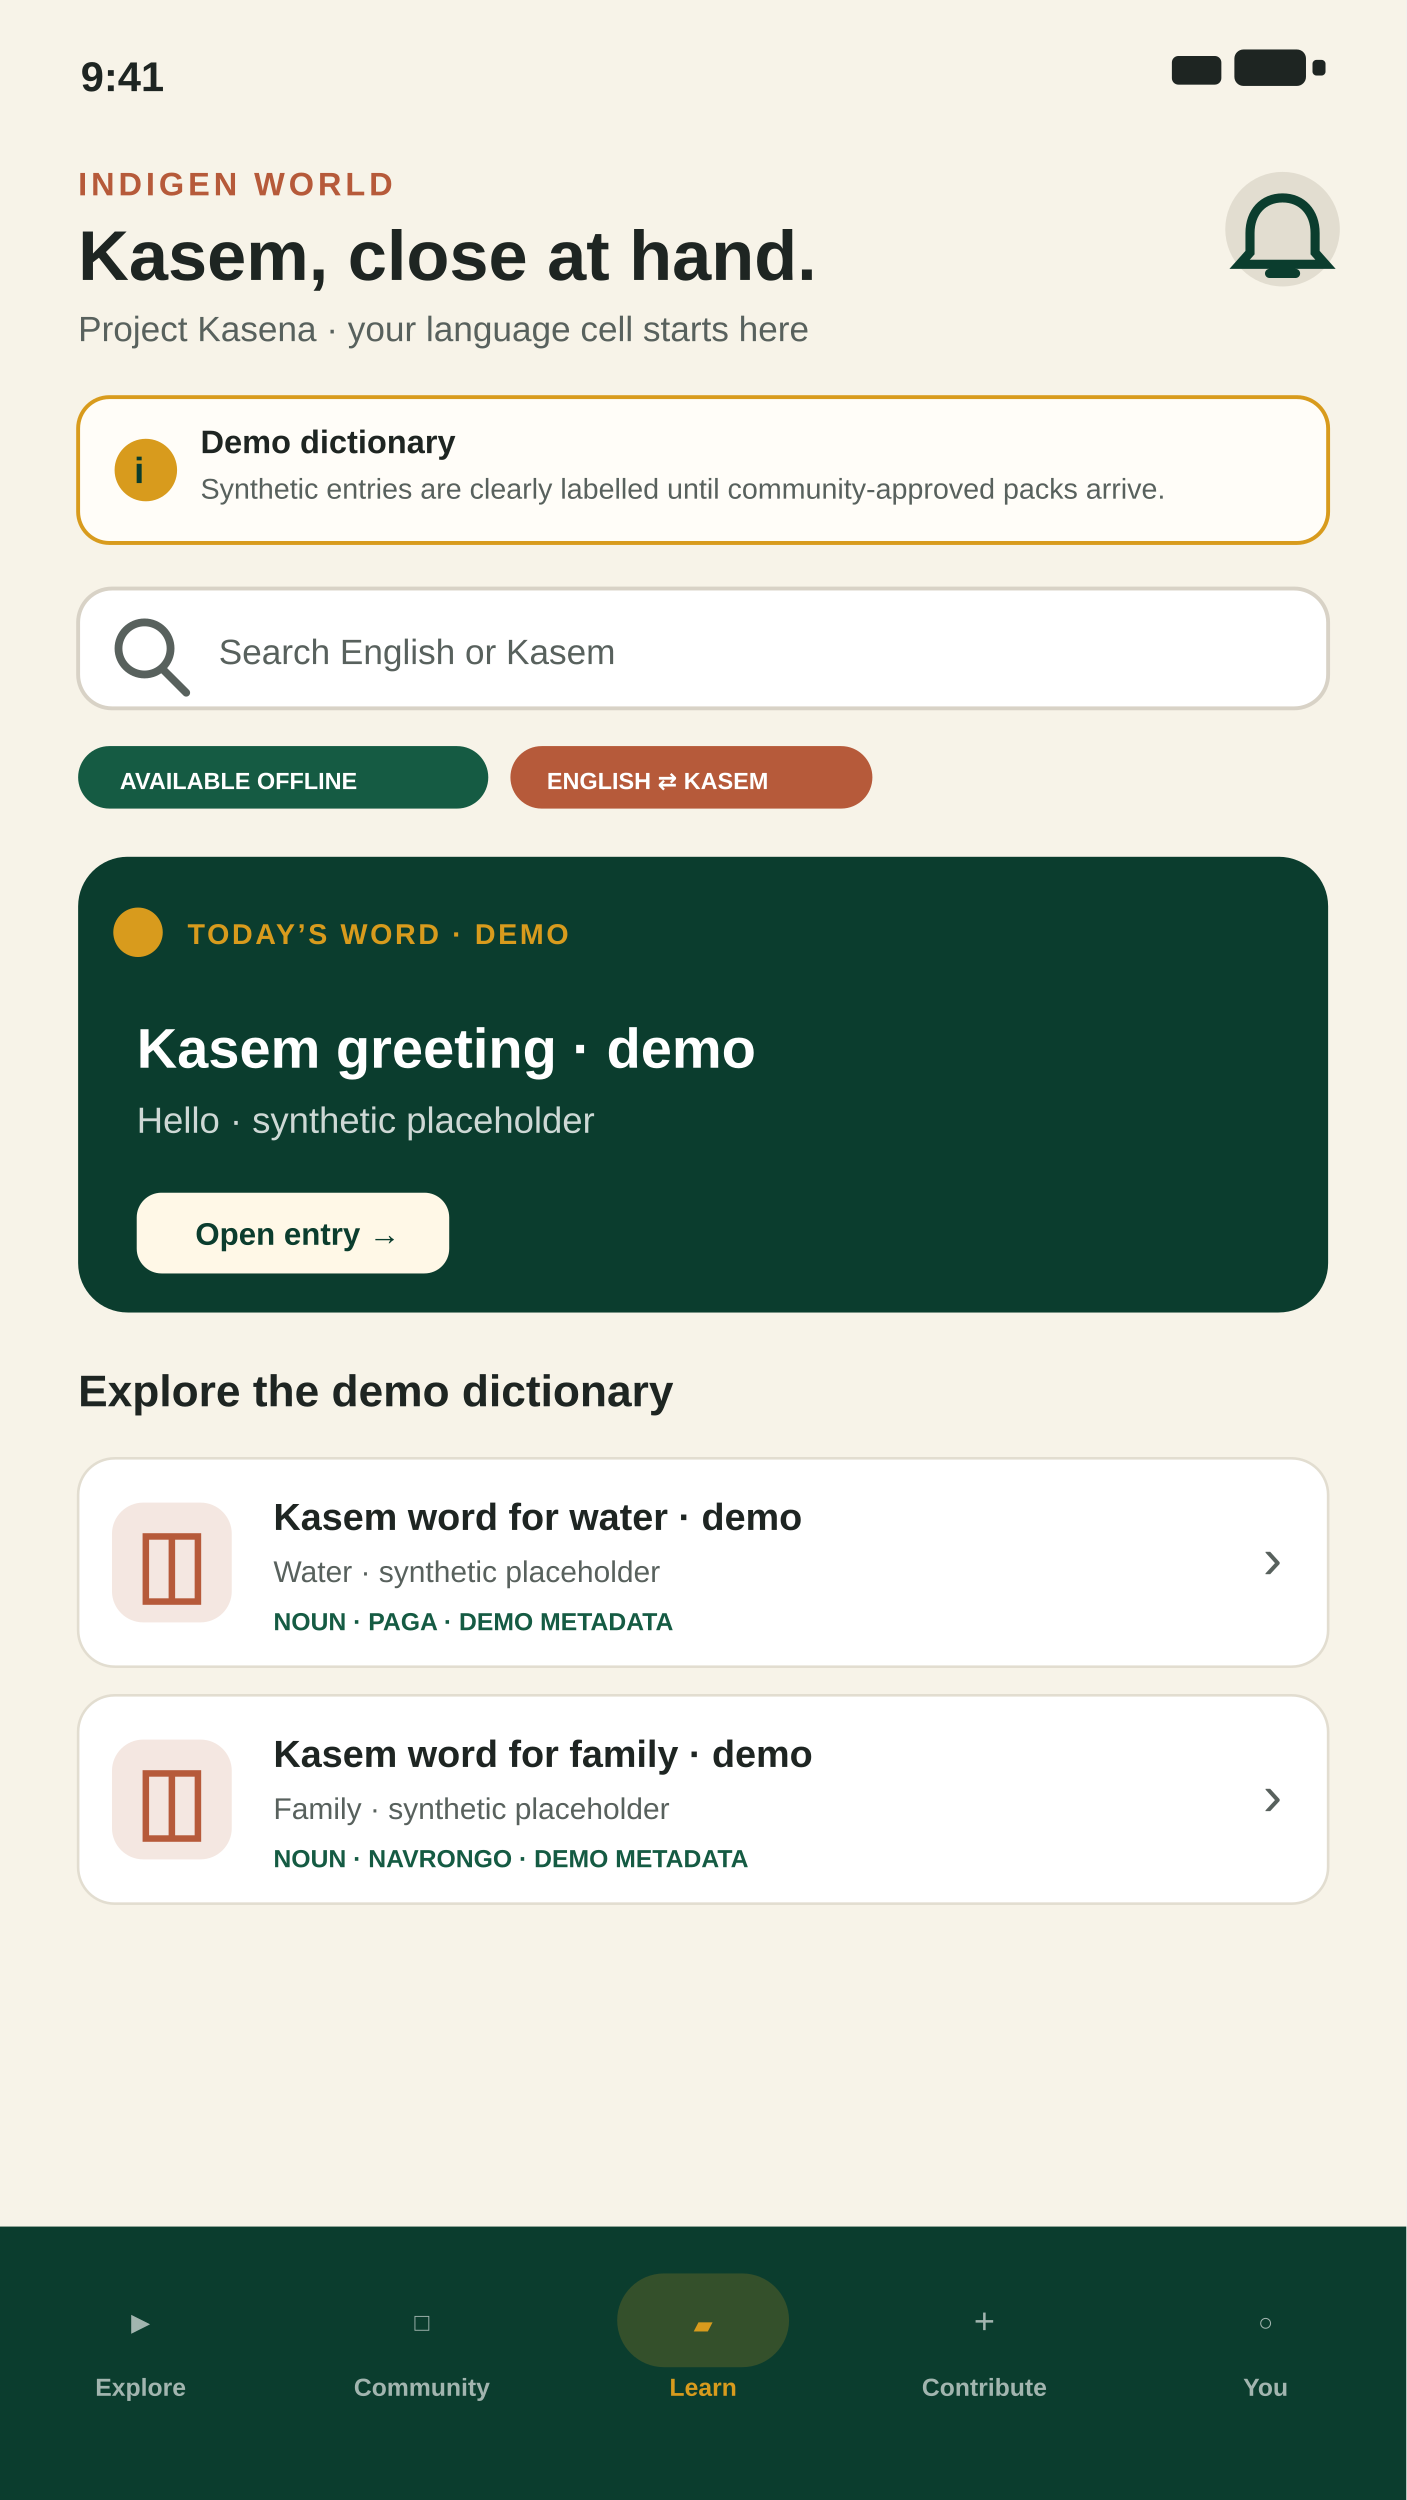
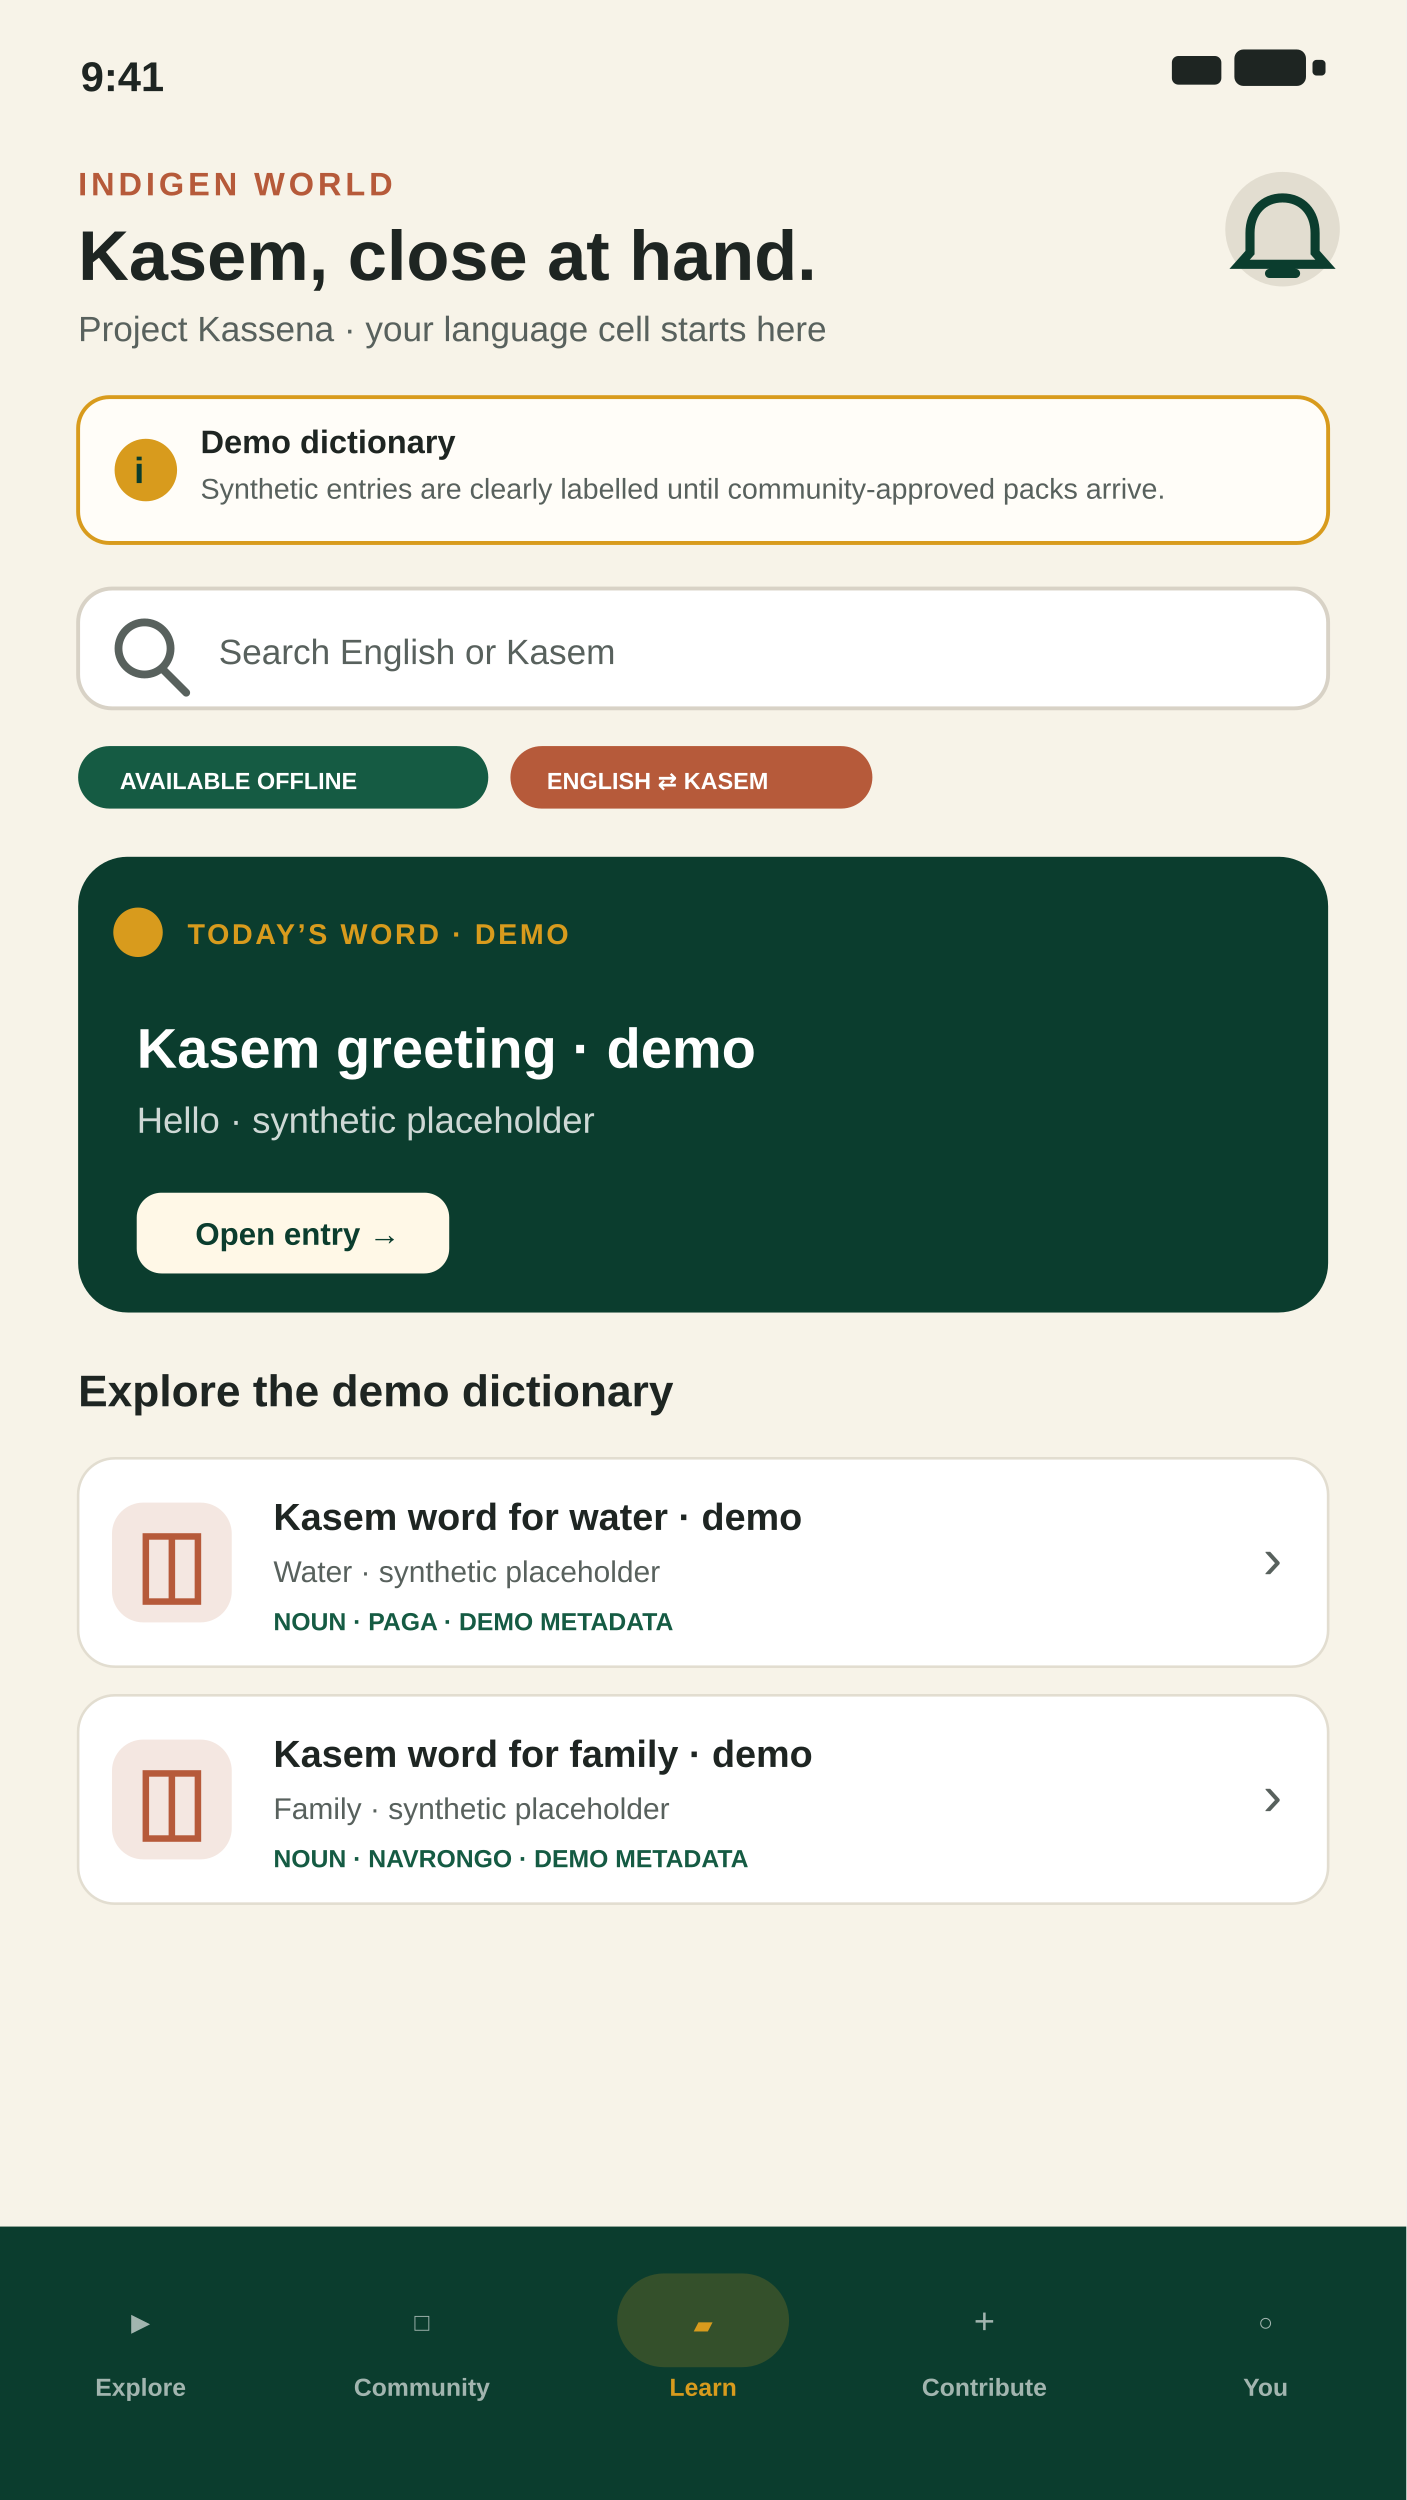
<svg xmlns="http://www.w3.org/2000/svg" width="1080" height="1920" viewBox="0 0 1080 1920">
  <rect width="1080" height="1920" fill="#F7F3E8" />
  <text x="62" y="70" fill="#1E2522" font-family="Arial, sans-serif" font-size="32" font-weight="700">9:41</text>
  <g fill="#1E2522">
    <rect x="900" y="43" width="38" height="22" rx="5" />
    <rect x="948" y="38" width="55" height="28" rx="7" />
    <rect x="1008" y="46" width="10" height="12" rx="3" />
  </g>
  <text x="60" y="150" fill="#B65A3A" font-family="Arial, sans-serif" font-size="25" font-weight="800" letter-spacing="3">INDIGEN WORLD</text>
  <text x="60" y="215" fill="#1E2522" font-family="Arial, sans-serif" font-size="54" font-weight="800">Kasem, close at hand.</text>
-   <text x="60" y="262" fill="#58615D" font-family="Arial, sans-serif" font-size="27">Project Kasena · your language cell starts here</text>
+   <text x="60" y="262" fill="#58615D" font-family="Arial, sans-serif" font-size="27">Project Kassena · your language cell starts here</text>
  <circle cx="985" cy="176" r="44" fill="#E2DDD0" />
  <path d="M985 152c-15 0-25 11-25 27v15l-8 9h66l-8-9v-15c0-16-10-27-25-27zm-10 58h20" fill="none" stroke="#0B3D2E" stroke-width="7" stroke-linecap="round" />
  <rect x="60" y="305" width="960" height="112" rx="24" fill="#FFFDF8" stroke="#D89B1D" stroke-width="3" />
  <circle cx="112" cy="361" r="24" fill="#D89B1D" />
  <text x="103" y="371" fill="#0B3D2E" font-family="Arial, sans-serif" font-size="28" font-weight="900">i</text>
  <text x="154" y="348" fill="#1E2522" font-family="Arial, sans-serif" font-size="25" font-weight="700">Demo dictionary</text>
  <text x="154" y="383" fill="#58615D" font-family="Arial, sans-serif" font-size="22">Synthetic entries are clearly labelled until community-approved packs arrive.</text>
  <rect x="60" y="452" width="960" height="92" rx="26" fill="#FFFFFF" stroke="#D8D2C6" stroke-width="3" />
  <circle cx="111" cy="498" r="20" fill="none" stroke="#58615D" stroke-width="6" />
  <path d="M125 514l18 18" stroke="#58615D" stroke-width="6" stroke-linecap="round" />
  <text x="168" y="510" fill="#58615D" font-family="Arial, sans-serif" font-size="27">Search English or Kasem</text>
  <rect x="60" y="573" width="315" height="48" rx="24" fill="#155B43" />
  <text x="92" y="606" fill="#FFFFFF" font-family="Arial, sans-serif" font-size="18" font-weight="800">AVAILABLE OFFLINE</text>
  <rect x="392" y="573" width="278" height="48" rx="24" fill="#B65A3A" />
  <text x="420" y="606" fill="#FFFFFF" font-family="Arial, sans-serif" font-size="18" font-weight="800">ENGLISH ⇄ KASEM</text>
  <rect x="60" y="658" width="960" height="350" rx="38" fill="#0B3D2E" />
  <circle cx="106" cy="716" r="19" fill="#D89B1D" />
  <text x="144" y="725" fill="#D89B1D" font-family="Arial, sans-serif" font-size="22" font-weight="800" letter-spacing="2">TODAY’S WORD · DEMO</text>
  <text x="105" y="820" fill="#FFFFFF" font-family="Arial, sans-serif" font-size="43" font-weight="800">Kasem greeting · demo</text>
  <text x="105" y="870" fill="#FFFFFF" opacity=".8" font-family="Arial, sans-serif" font-size="28">Hello · synthetic placeholder</text>
  <rect x="105" y="916" width="240" height="62" rx="19" fill="#FFF8E7" />
  <text x="150" y="956" fill="#0B3D2E" font-family="Arial, sans-serif" font-size="24" font-weight="800">Open entry  →</text>
  <text x="60" y="1080" fill="#1E2522" font-family="Arial, sans-serif" font-size="34" font-weight="800">Explore the demo dictionary</text>
  <rect x="60" y="1120" width="960" height="160" rx="28" fill="#FFFFFF" stroke="#E2DDD0" stroke-width="2" />
  <rect x="86" y="1154" width="92" height="92" rx="24" fill="#F4E7E1" />
  <path d="M112 1180h40v50h-40zM132 1180v50" fill="none" stroke="#B65A3A" stroke-width="5" />
  <text x="210" y="1175" fill="#1E2522" font-family="Arial, sans-serif" font-size="29" font-weight="800">Kasem word for water · demo</text>
  <text x="210" y="1215" fill="#58615D" font-family="Arial, sans-serif" font-size="23">Water · synthetic placeholder</text>
  <text x="210" y="1252" fill="#155B43" font-family="Arial, sans-serif" font-size="19" font-weight="800">NOUN · PAGA · DEMO METADATA</text>
  <text x="970" y="1212" fill="#58615D" font-family="Arial, sans-serif" font-size="44">›</text>
  <rect x="60" y="1302" width="960" height="160" rx="28" fill="#FFFFFF" stroke="#E2DDD0" stroke-width="2" />
  <rect x="86" y="1336" width="92" height="92" rx="24" fill="#F4E7E1" />
  <path d="M112 1362h40v50h-40zM132 1362v50" fill="none" stroke="#B65A3A" stroke-width="5" />
  <text x="210" y="1357" fill="#1E2522" font-family="Arial, sans-serif" font-size="29" font-weight="800">Kasem word for family · demo</text>
  <text x="210" y="1397" fill="#58615D" font-family="Arial, sans-serif" font-size="23">Family · synthetic placeholder</text>
  <text x="210" y="1434" fill="#155B43" font-family="Arial, sans-serif" font-size="19" font-weight="800">NOUN · NAVRONGO · DEMO METADATA</text>
  <text x="970" y="1394" fill="#58615D" font-family="Arial, sans-serif" font-size="44">›</text>
  <rect y="1710" width="1080" height="210" fill="#0B3D2E" />
  <g font-family="Arial, sans-serif" font-size="19" font-weight="700" text-anchor="middle">
    <text x="108" y="1790" fill="#FFFFFF" opacity=".62">▶</text>
    <text x="108" y="1840" fill="#FFFFFF" opacity=".62">Explore</text>
    <text x="324" y="1790" fill="#FFFFFF" opacity=".62">□</text>
    <text x="324" y="1840" fill="#FFFFFF" opacity=".62">Community</text>
    <rect x="474" y="1746" width="132" height="72" rx="36" fill="#D89B1D" opacity=".2" />
    <text x="540" y="1792" fill="#D89B1D">▰</text>
    <text x="540" y="1840" fill="#D89B1D">Learn</text>
    <text x="756" y="1790" fill="#FFFFFF" opacity=".62">＋</text>
    <text x="756" y="1840" fill="#FFFFFF" opacity=".62">Contribute</text>
    <text x="972" y="1790" fill="#FFFFFF" opacity=".62">○</text>
    <text x="972" y="1840" fill="#FFFFFF" opacity=".62">You</text>
  </g>
</svg>
